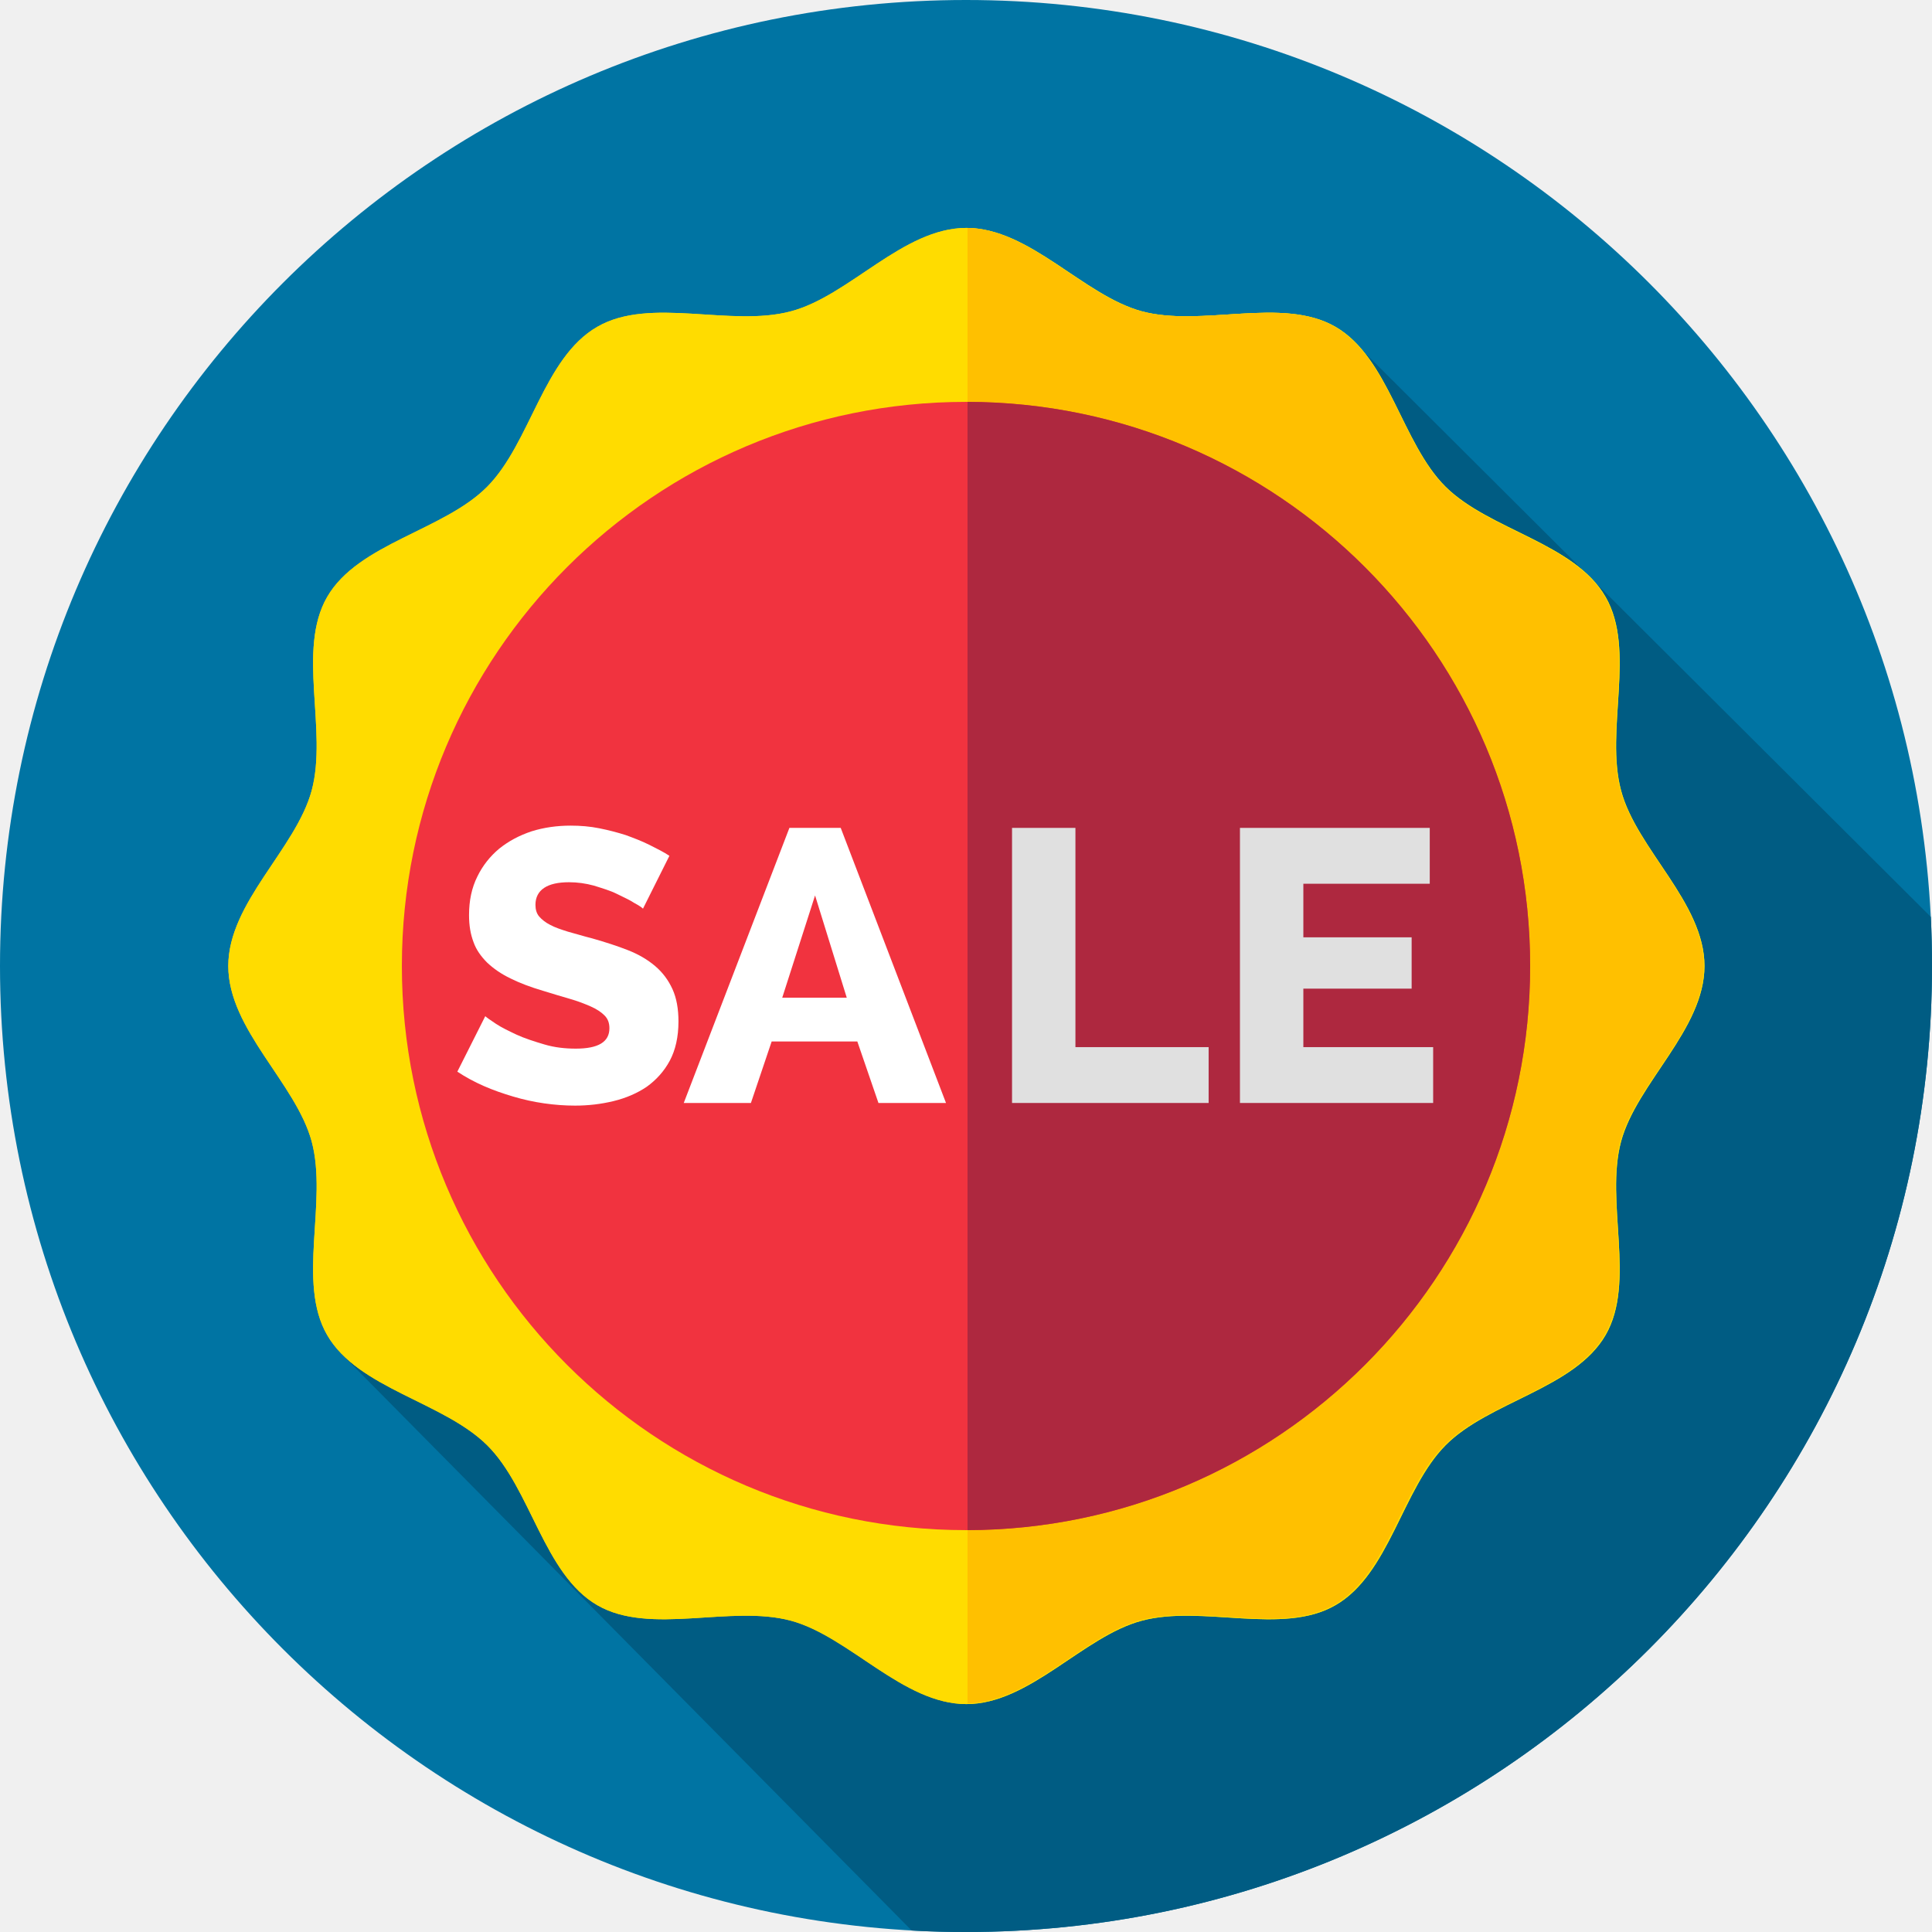
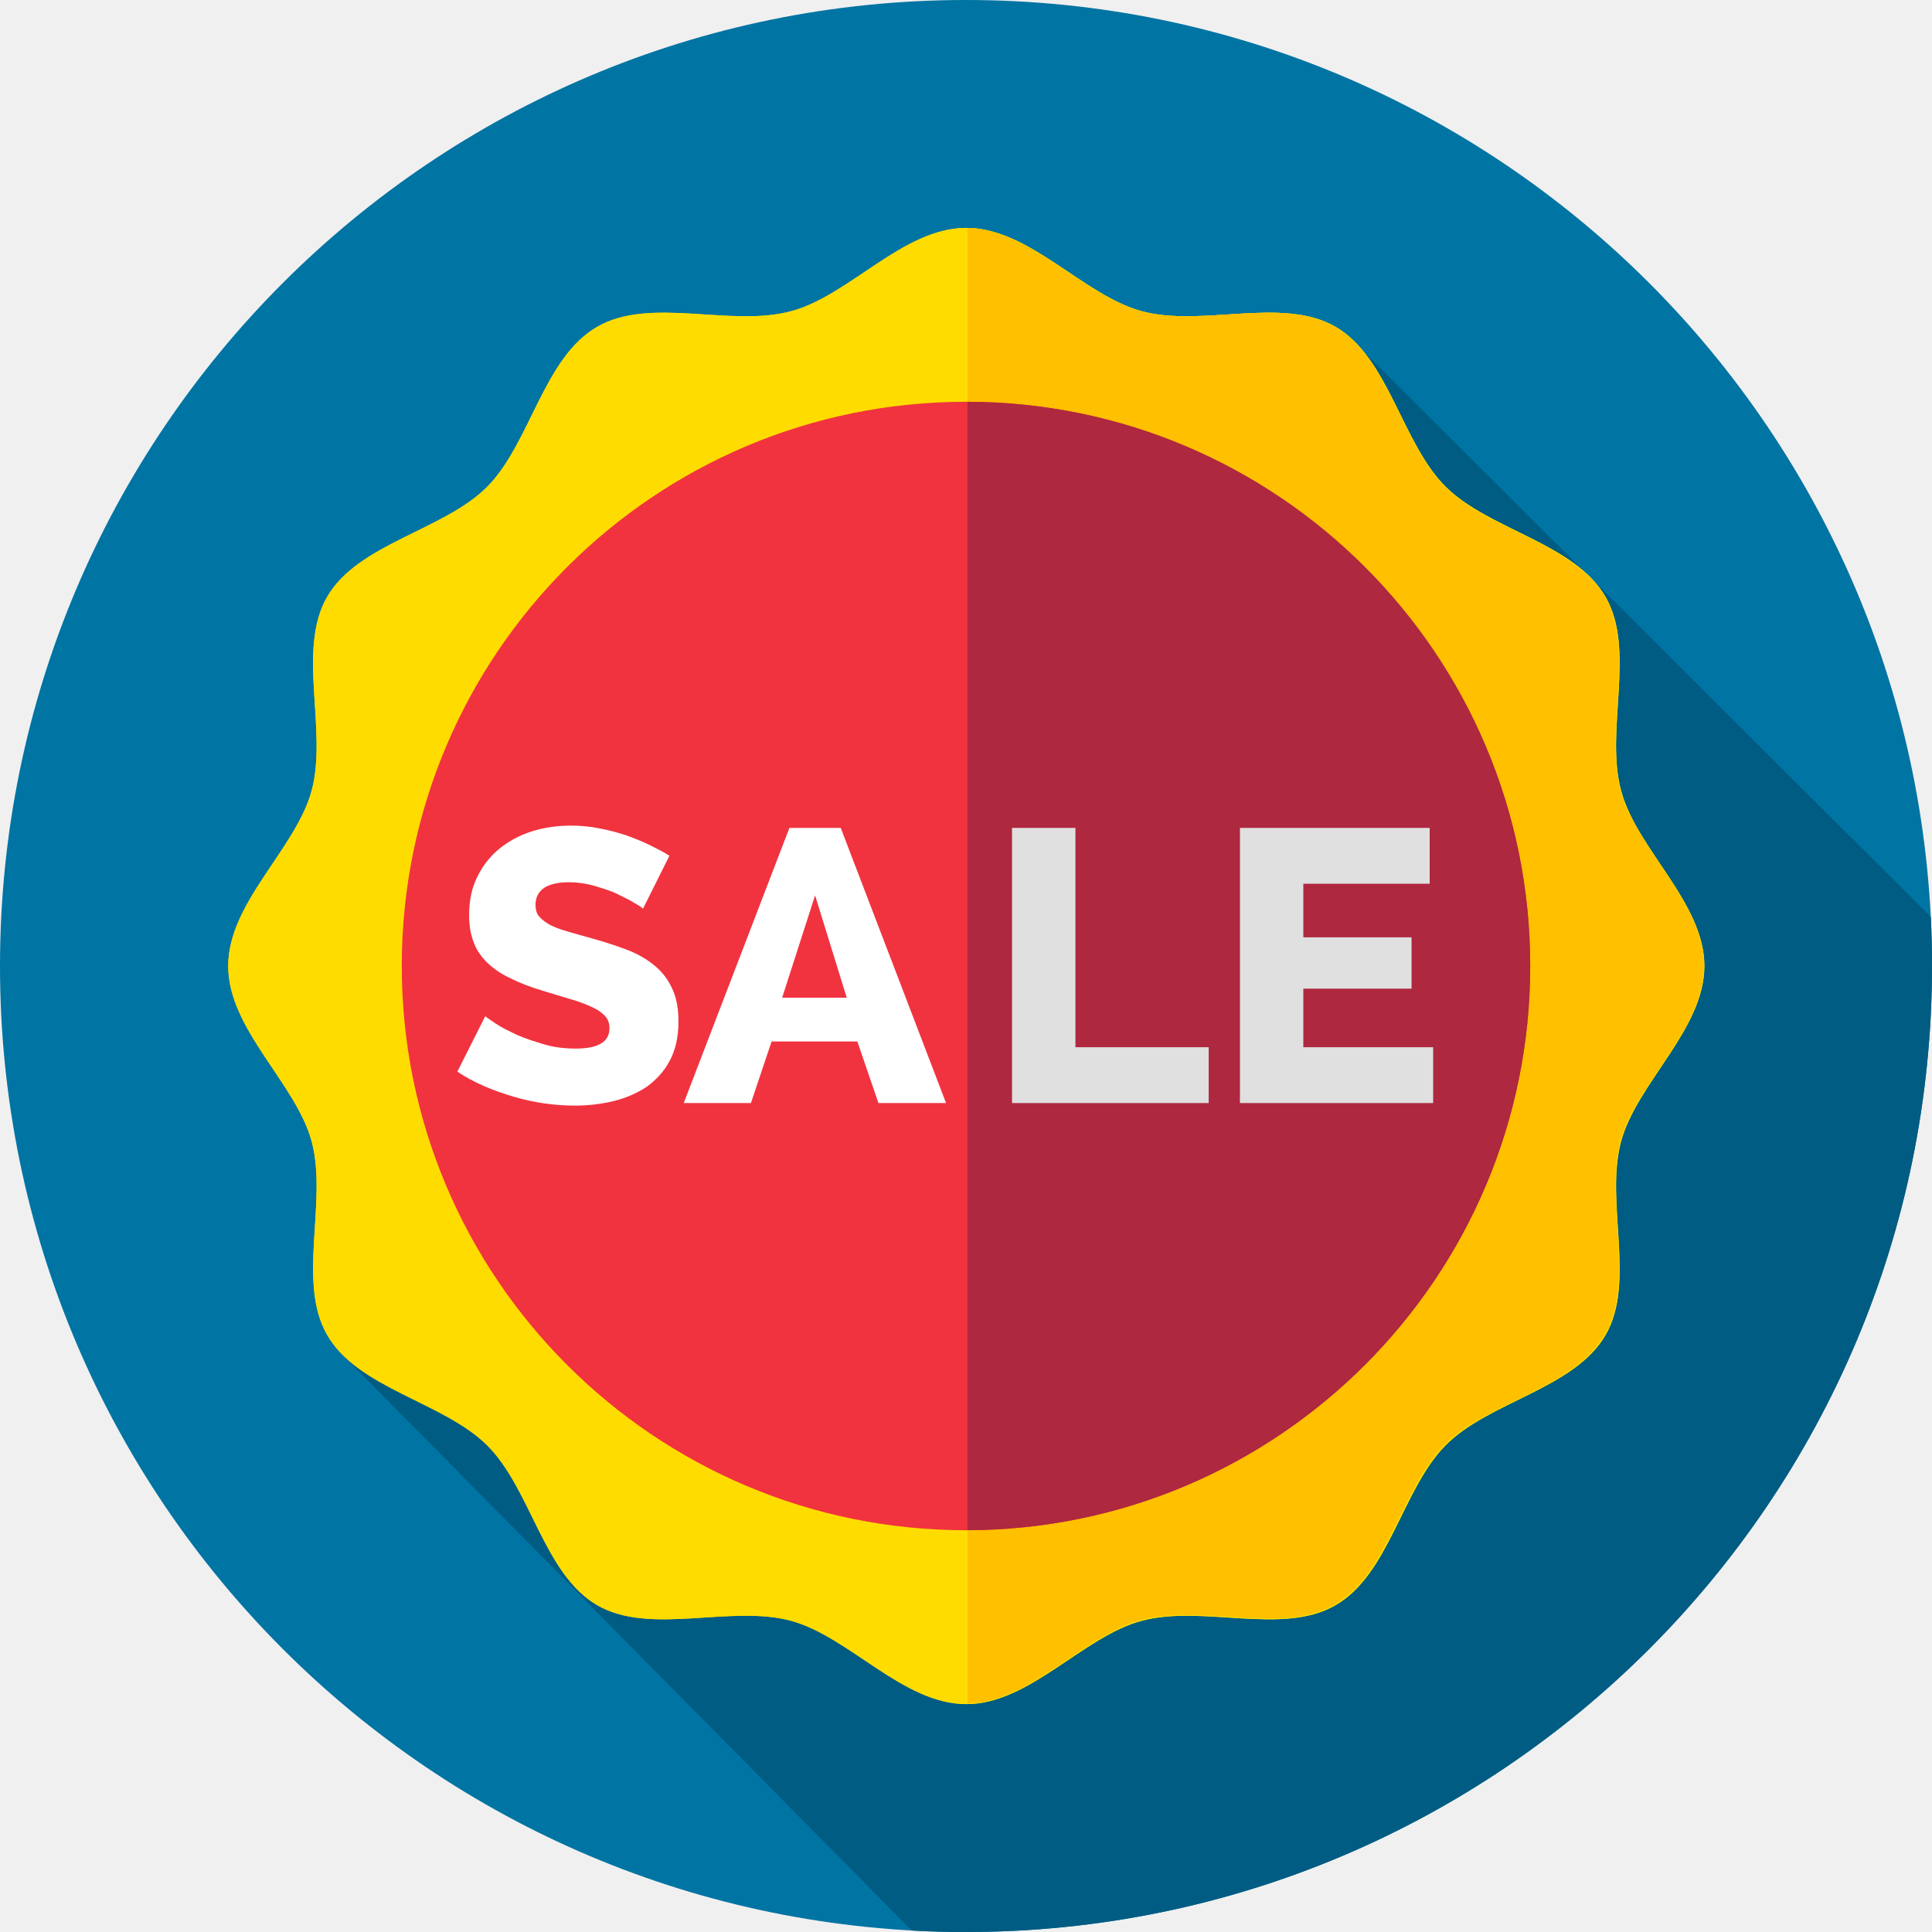
- <svg xmlns="http://www.w3.org/2000/svg" version="1.1" id="Capa_1" x="0px" y="0px" viewBox="0 0 512 512" style="enable-background:new 0 0 512 512;" xml:space="preserve">
-   <style type="text/css">
- 	.st0{fill:#0074A3;}
- 	.st1{fill:#005C83;}
- 	.st2{fill:#FFDC00;}
- 	.st3{fill:#FFC000;}
- 	.st4{fill:#F1333F;}
- 	.st5{fill:#AE283F;}
- 	.st6{fill:#FFFFFF;}
- 	.st7{fill:#E0E0E0;}
- </style>
-   <circle class="st0" cx="256" cy="256" r="256" />
-   <path class="st1" d="M512,256c0-4.4-0.1-8.7-0.3-13L358.8,90.6L90.6,358.9l151,152.7c4.8,0.3,9.6,0.4,14.4,0.4  C397.4,512,512,397.4,512,256z" />
-   <path id="SVGCleanerId_0" class="st2" d="M60.5,256c0-16.8,17.9-31,22.1-46.5c4.3-16-4-37.3,4.1-51.3c8.2-14.2,30.9-17.6,42.4-29.2  s14.9-34.2,29.2-42.4c14-8.1,35.3,0.2,51.3-4.1c15.5-4.1,29.7-22.1,46.5-22.1s31,17.9,46.5,22.1c16,4.3,37.3-4,51.3,4.1  c14.2,8.2,17.6,30.9,29.2,42.4s34.2,14.9,42.4,29.2c8.1,14-0.2,35.3,4.1,51.3c4.1,15.5,22.1,29.7,22.1,46.5s-17.9,31-22.1,46.5  c-4.3,16,4,37.3-4.1,51.3c-8.2,14.2-30.9,17.6-42.4,29.2s-14.9,34.2-29.2,42.4c-14,8.1-35.3-0.2-51.3,4.1  c-15.5,4.1-29.7,22.1-46.5,22.1s-31-17.9-46.5-22.1c-16-4.3-37.3,4-51.3-4.1c-14.2-8.2-17.6-30.9-29.2-42.4S94.9,368,86.7,353.8  c-8.1-14,0.2-35.3-4.1-51.3C78.4,287,60.5,272.8,60.5,256z" />
-   <g>
-     <path id="SVGCleanerId_0_1_" class="st2" d="M60.5,256c0-16.8,17.9-31,22.1-46.5c4.3-16-4-37.3,4.1-51.3   c8.2-14.2,30.9-17.6,42.4-29.2s14.9-34.2,29.2-42.4c14-8.1,35.3,0.2,51.3-4.1c15.5-4.1,29.7-22.1,46.5-22.1s31,17.9,46.5,22.1   c16,4.3,37.3-4,51.3,4.1c14.2,8.2,17.6,30.9,29.2,42.4s34.2,14.9,42.4,29.2c8.1,14-0.2,35.3,4.1,51.3c4.1,15.5,22.1,29.7,22.1,46.5   s-17.9,31-22.1,46.5c-4.3,16,4,37.3-4.1,51.3c-8.2,14.2-30.9,17.6-42.4,29.2s-14.9,34.2-29.2,42.4c-14,8.1-35.3-0.2-51.3,4.1   c-15.5,4.1-29.7,22.1-46.5,22.1s-31-17.9-46.5-22.1c-16-4.3-37.3,4-51.3-4.1c-14.2-8.2-17.6-30.9-29.2-42.4S94.9,368,86.7,353.8   c-8.1-14,0.2-35.3-4.1-51.3C78.4,287,60.5,272.8,60.5,256z" />
-   </g>
-   <path class="st3" d="M451.5,256c0-16.8-17.9-31-22.1-46.5c-4.3-16,4-37.3-4.1-51.3c-8.2-14.2-30.9-17.6-42.4-29.2  c-11.5-11.5-14.9-34.2-29.2-42.4c-14-8.1-35.3,0.2-51.3-4.1c-15.4-4.1-29.4-21.8-46-22.1v391c16.6-0.3,30.7-18,46-22.1  c16-4.3,37.3,4,51.3-4.1c14.2-8.2,17.6-30.9,29.2-42.4c11.5-11.5,34.2-14.9,42.4-29.2c8.1-14-0.2-35.3,4.1-51.3  C433.6,287,451.5,272.8,451.5,256z" />
-   <circle class="st4" cx="256" cy="256" r="149.5" />
-   <path class="st5" d="M405.5,256c0-82.4-66.7-149.3-149.1-149.5v299C338.8,405.3,405.5,338.4,405.5,256z" />
-   <g>
-     <path class="st6" d="M170.4,240.8c-0.3-0.3-1-0.8-2.3-1.5c-1.2-0.8-2.8-1.5-4.6-2.4s-3.9-1.5-6.1-2.2c-2.2-0.6-4.4-0.9-6.6-0.9   c-2.9,0-5.1,0.5-6.6,1.5s-2.3,2.5-2.3,4.5c0,1.2,0.3,2.3,1,3.1c0.7,0.8,1.7,1.6,2.9,2.2c1.3,0.7,2.8,1.2,4.7,1.8   c1.9,0.5,4.1,1.2,6.5,1.8c3.5,1,6.6,2,9.4,3.1c2.8,1.1,5.2,2.5,7.2,4.2c2,1.7,3.5,3.7,4.6,6.1c1.1,2.4,1.6,5.3,1.6,8.6   c0,4.1-0.8,7.6-2.3,10.4c-1.5,2.8-3.6,5.1-6.1,6.9c-2.5,1.7-5.5,3-8.8,3.8c-3.3,0.8-6.7,1.2-10.2,1.2c-2.7,0-5.4-0.2-8.2-0.6   c-2.8-0.4-5.5-1-8.2-1.8c-2.7-0.8-5.3-1.7-7.8-2.8c-2.5-1.1-4.9-2.4-7-3.8l7.4-14.7c0.3,0.3,1.3,1,2.8,2c1.5,1,3.4,1.9,5.5,2.9   c2.2,1,4.7,1.8,7.4,2.6c2.7,0.8,5.5,1.1,8.3,1.1c6,0,8.9-1.8,8.9-5.4c0-1.4-0.4-2.5-1.3-3.4c-0.9-0.9-2.1-1.7-3.7-2.4   c-1.6-0.7-3.4-1.4-5.5-2c-2.1-0.6-4.4-1.3-7-2.1c-3.4-1-6.3-2.1-8.7-3.3c-2.5-1.2-4.5-2.6-6.2-4.2c-1.6-1.6-2.9-3.4-3.6-5.4   c-0.8-2.1-1.2-4.4-1.2-7.2c0-3.8,0.7-7.2,2.2-10.2c1.4-2.9,3.4-5.4,5.8-7.4c2.5-2,5.3-3.5,8.6-4.6c3.2-1,6.7-1.5,10.3-1.5   c2.6,0,5.1,0.2,7.6,0.7c2.5,0.5,4.8,1.1,7,1.8c2.2,0.8,4.3,1.6,6.3,2.6c2,1,3.8,1.9,5.3,2.9L170.4,240.8z" />
-     <path class="st6" d="M181.2,292.3l28-72.9h13.6l27.9,72.9h-17.9l-5.6-16.3h-22.7l-5.5,16.3L181.2,292.3L181.2,292.3z M216,237.3   l-8.7,27.1h17.1L216,237.3z" />
-   </g>
-   <g>
-     <path class="st7" d="M268.2,292.3v-72.9H285v58.1h35.3v14.8L268.2,292.3L268.2,292.3z" />
-     <path class="st7" d="M379.8,277.5v14.8h-51.2v-72.9h50.3v14.8h-33.5v14.2h28.7v13.6h-28.7v15.5L379.8,277.5L379.8,277.5   L379.8,277.5z" />
+ <svg xmlns="http://www.w3.org/2000/svg" width="50pt" height="50pt" viewBox="0 0 50 50" version="1.1">
+   <g id="surface1">
+     <path style=" stroke:none;fill-rule:nonzero;fill:rgb(0%,45.49%,63.922%);fill-opacity:1;" d="M 50 25 C 50 38.809 38.809 50 25 50 C 11.191 50 0 38.809 0 25 C 0 11.191 11.191 0 25 0 C 38.809 0 50 11.191 50 25 Z M 50 25 " />
+     <path style=" stroke:none;fill-rule:nonzero;fill:rgb(0%,36.078%,51.373%);fill-opacity:1;" d="M 50 25 C 50 24.57 49.992 24.148 49.969 23.73 L 35.039 8.848 L 8.848 35.047 L 23.594 49.961 C 24.062 49.992 24.531 50 25 50 C 38.809 50 50 38.809 50 25 Z M 50 25 " />
+     <path style=" stroke:none;fill-rule:nonzero;fill:rgb(100%,86.275%,0%);fill-opacity:1;" d="M 5.906 25 C 5.906 23.359 7.656 21.973 8.066 20.461 C 8.484 18.898 7.676 16.816 8.465 15.449 C 9.266 14.062 11.484 13.73 12.609 12.598 C 13.73 11.465 14.062 9.258 15.457 8.457 C 16.828 7.664 18.906 8.477 20.469 8.055 C 21.98 7.656 23.367 5.898 25.008 5.898 C 26.648 5.898 28.035 7.648 29.551 8.055 C 31.113 8.477 33.195 7.664 34.562 8.457 C 35.945 9.258 36.281 11.477 37.414 12.598 C 38.543 13.719 40.75 14.055 41.551 15.449 C 42.344 16.816 41.531 18.898 41.953 20.461 C 42.352 21.973 44.109 23.359 44.109 25 C 44.109 26.641 42.363 28.027 41.953 29.539 C 41.531 31.102 42.344 33.184 41.551 34.551 C 40.75 35.938 38.535 36.27 37.414 37.402 C 36.289 38.535 35.957 40.742 34.562 41.543 C 33.195 42.336 31.113 41.523 29.551 41.945 C 28.035 42.344 26.648 44.102 25.008 44.102 C 23.367 44.102 21.98 42.355 20.469 41.945 C 18.906 41.523 16.824 42.336 15.457 41.543 C 14.07 40.742 13.738 38.523 12.605 37.402 C 11.473 36.281 9.266 35.938 8.469 34.551 C 7.676 33.184 8.484 31.102 8.066 29.539 C 7.656 28.027 5.906 26.641 5.906 25 Z M 5.906 25 " />
+     <path style=" stroke:none;fill-rule:nonzero;fill:rgb(100%,86.275%,0%);fill-opacity:1;" d="M 5.906 25 C 5.906 23.359 7.656 21.973 8.066 20.461 C 8.484 18.898 7.676 16.816 8.465 15.449 C 9.266 14.062 11.484 13.73 12.609 12.598 C 13.73 11.465 14.062 9.258 15.457 8.457 C 16.828 7.664 18.906 8.477 20.469 8.055 C 21.98 7.656 23.367 5.898 25.008 5.898 C 26.648 5.898 28.035 7.648 29.551 8.055 C 31.113 8.477 33.195 7.664 34.562 8.457 C 35.945 9.258 36.281 11.477 37.414 12.598 C 38.543 13.719 40.75 14.055 41.551 15.449 C 42.344 16.816 41.531 18.898 41.953 20.461 C 42.352 21.973 44.109 23.359 44.109 25 C 44.109 26.641 42.363 28.027 41.953 29.539 C 41.531 31.102 42.344 33.184 41.551 34.551 C 40.75 35.938 38.535 36.27 37.414 37.402 C 36.289 38.535 35.957 40.742 34.562 41.543 C 33.195 42.336 31.113 41.523 29.551 41.945 C 28.035 42.344 26.648 44.102 25.008 44.102 C 23.367 44.102 21.98 42.355 20.469 41.945 C 18.906 41.523 16.824 42.336 15.457 41.543 C 14.07 40.742 13.738 38.523 12.605 37.402 C 11.473 36.281 9.266 35.938 8.469 34.551 C 7.676 33.184 8.484 31.102 8.066 29.539 C 7.656 28.027 5.906 26.641 5.906 25 Z M 5.906 25 " />
+     <path style=" stroke:none;fill-rule:nonzero;fill:rgb(100%,75.294%,0%);fill-opacity:1;" d="M 44.094 25 C 44.094 23.359 42.344 21.973 41.934 20.461 C 41.516 18.898 42.324 16.816 41.531 15.449 C 40.734 14.062 38.516 13.73 37.391 12.598 C 36.27 11.477 35.938 9.258 34.539 8.457 C 33.172 7.664 31.094 8.477 29.531 8.055 C 28.027 7.656 26.66 5.93 25.039 5.898 L 25.039 44.082 C 26.66 44.055 28.035 42.324 29.531 41.922 C 31.094 41.504 33.172 42.312 34.539 41.523 C 35.93 40.723 36.258 38.504 37.391 37.383 C 38.516 36.258 40.734 35.93 41.531 34.531 C 42.324 33.164 41.516 31.082 41.934 29.52 C 42.344 28.027 44.094 26.641 44.094 25 Z M 44.094 25 " />
+     <path style=" stroke:none;fill-rule:nonzero;fill:rgb(94.51%,20%,24.706%);fill-opacity:1;" d="M 39.602 25 C 39.602 33.062 33.062 39.602 25 39.602 C 16.938 39.602 10.398 33.062 10.398 25 C 10.398 16.938 16.938 10.398 25 10.398 C 33.062 10.398 39.602 16.938 39.602 25 Z M 39.602 25 " />
+     <path style=" stroke:none;fill-rule:nonzero;fill:rgb(68.235%,15.686%,24.706%);fill-opacity:1;" d="M 39.602 25 C 39.602 16.953 33.086 10.418 25.039 10.398 L 25.039 39.602 C 33.086 39.578 39.602 33.047 39.602 25 Z M 39.602 25 " />
+     <path style=" stroke:none;fill-rule:nonzero;fill:rgb(100%,100%,100%);fill-opacity:1;" d="M 16.641 23.516 C 16.609 23.484 16.543 23.438 16.414 23.367 C 16.297 23.289 16.141 23.223 15.969 23.133 C 15.793 23.047 15.586 22.988 15.371 22.922 C 15.156 22.863 14.941 22.832 14.727 22.832 C 14.445 22.832 14.23 22.883 14.082 22.977 C 13.938 23.078 13.859 23.223 13.859 23.418 C 13.859 23.535 13.887 23.645 13.953 23.719 C 14.023 23.797 14.121 23.875 14.238 23.938 C 14.367 24.004 14.512 24.055 14.695 24.109 C 14.883 24.16 15.098 24.227 15.332 24.289 C 15.672 24.383 15.977 24.484 16.25 24.59 C 16.523 24.695 16.758 24.836 16.953 25 C 17.148 25.164 17.297 25.359 17.402 25.598 C 17.508 25.828 17.559 26.113 17.559 26.438 C 17.559 26.836 17.48 27.18 17.332 27.453 C 17.188 27.727 16.98 27.949 16.738 28.125 C 16.492 28.289 16.199 28.418 15.879 28.496 C 15.555 28.574 15.223 28.613 14.883 28.613 C 14.617 28.613 14.355 28.594 14.082 28.555 C 13.809 28.516 13.543 28.457 13.281 28.379 C 13.02 28.301 12.762 28.211 12.52 28.105 C 12.273 27.996 12.039 27.871 11.836 27.734 L 12.559 26.297 C 12.586 26.328 12.688 26.395 12.832 26.492 C 12.977 26.59 13.164 26.68 13.367 26.777 C 13.586 26.875 13.828 26.953 14.094 27.031 C 14.355 27.109 14.629 27.137 14.902 27.137 C 15.488 27.137 15.773 26.961 15.773 26.609 C 15.773 26.477 15.734 26.367 15.645 26.281 C 15.559 26.191 15.441 26.113 15.285 26.047 C 15.129 25.977 14.953 25.91 14.746 25.852 C 14.543 25.793 14.316 25.723 14.062 25.645 C 13.73 25.547 13.449 25.438 13.215 25.32 C 12.969 25.207 12.773 25.07 12.609 24.914 C 12.453 24.758 12.324 24.578 12.258 24.383 C 12.18 24.18 12.141 23.953 12.141 23.684 C 12.141 23.312 12.207 22.98 12.355 22.688 C 12.492 22.402 12.688 22.16 12.922 21.965 C 13.164 21.77 13.438 21.621 13.762 21.516 C 14.074 21.418 14.414 21.367 14.766 21.367 C 15.02 21.367 15.266 21.387 15.508 21.438 C 15.754 21.484 15.977 21.543 16.191 21.613 C 16.406 21.691 16.613 21.77 16.809 21.867 C 17.004 21.965 17.18 22.051 17.324 22.148 Z M 16.641 23.516 " />
+     <path style=" stroke:none;fill-rule:nonzero;fill:rgb(100%,100%,100%);fill-opacity:1;" d="M 17.695 28.547 L 20.43 21.426 L 21.758 21.426 L 24.484 28.547 L 22.734 28.547 L 22.188 26.953 L 19.969 26.953 L 19.434 28.547 Z M 21.094 23.172 L 20.242 25.82 L 21.914 25.82 Z M 21.094 23.172 " />
+     <path style=" stroke:none;fill-rule:nonzero;fill:rgb(87.843%,87.843%,87.843%);fill-opacity:1;" d="M 26.191 28.547 L 26.191 21.426 L 27.832 21.426 L 27.832 27.102 L 31.281 27.102 L 31.281 28.547 Z M 26.191 28.547 " />
+     <path style=" stroke:none;fill-rule:nonzero;fill:rgb(87.843%,87.843%,87.843%);fill-opacity:1;" d="M 37.09 27.102 L 37.09 28.547 L 32.09 28.547 L 32.09 21.426 L 37 21.426 L 37 22.871 L 33.73 22.871 L 33.73 24.258 L 36.531 24.258 L 36.531 25.586 L 33.73 25.586 L 33.73 27.102 Z M 37.09 27.102 " />
  </g>
</svg>
